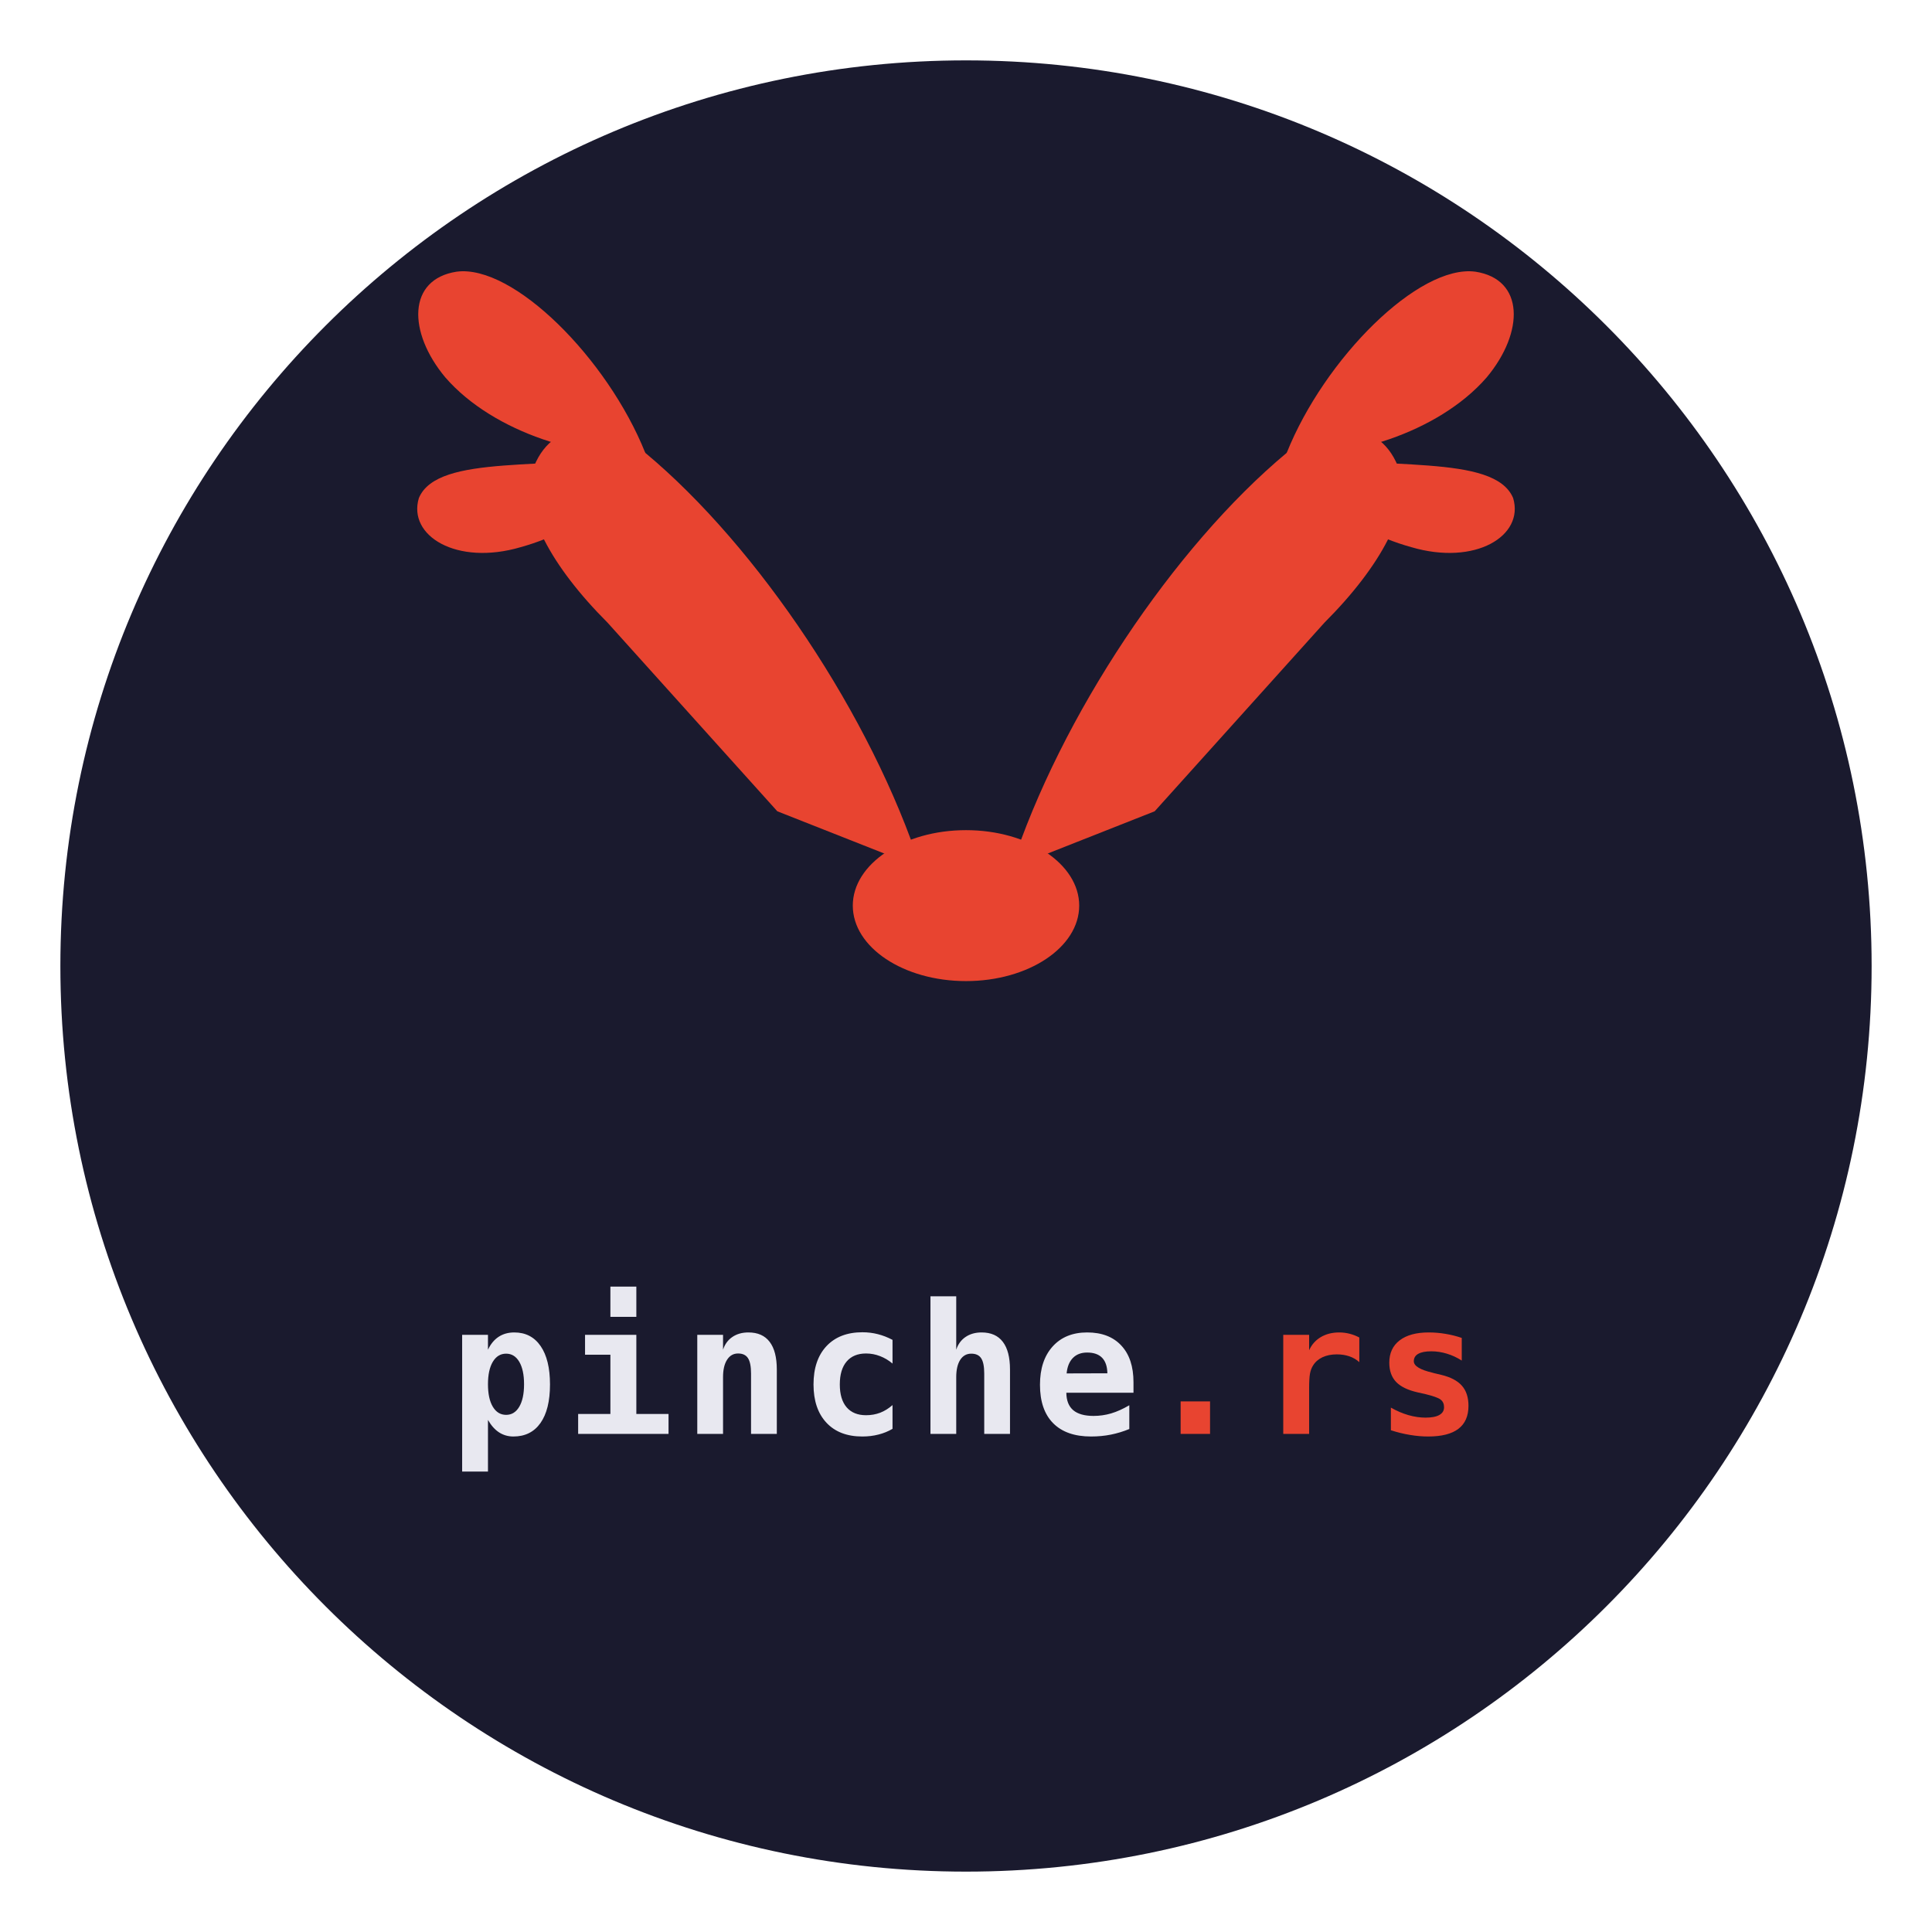
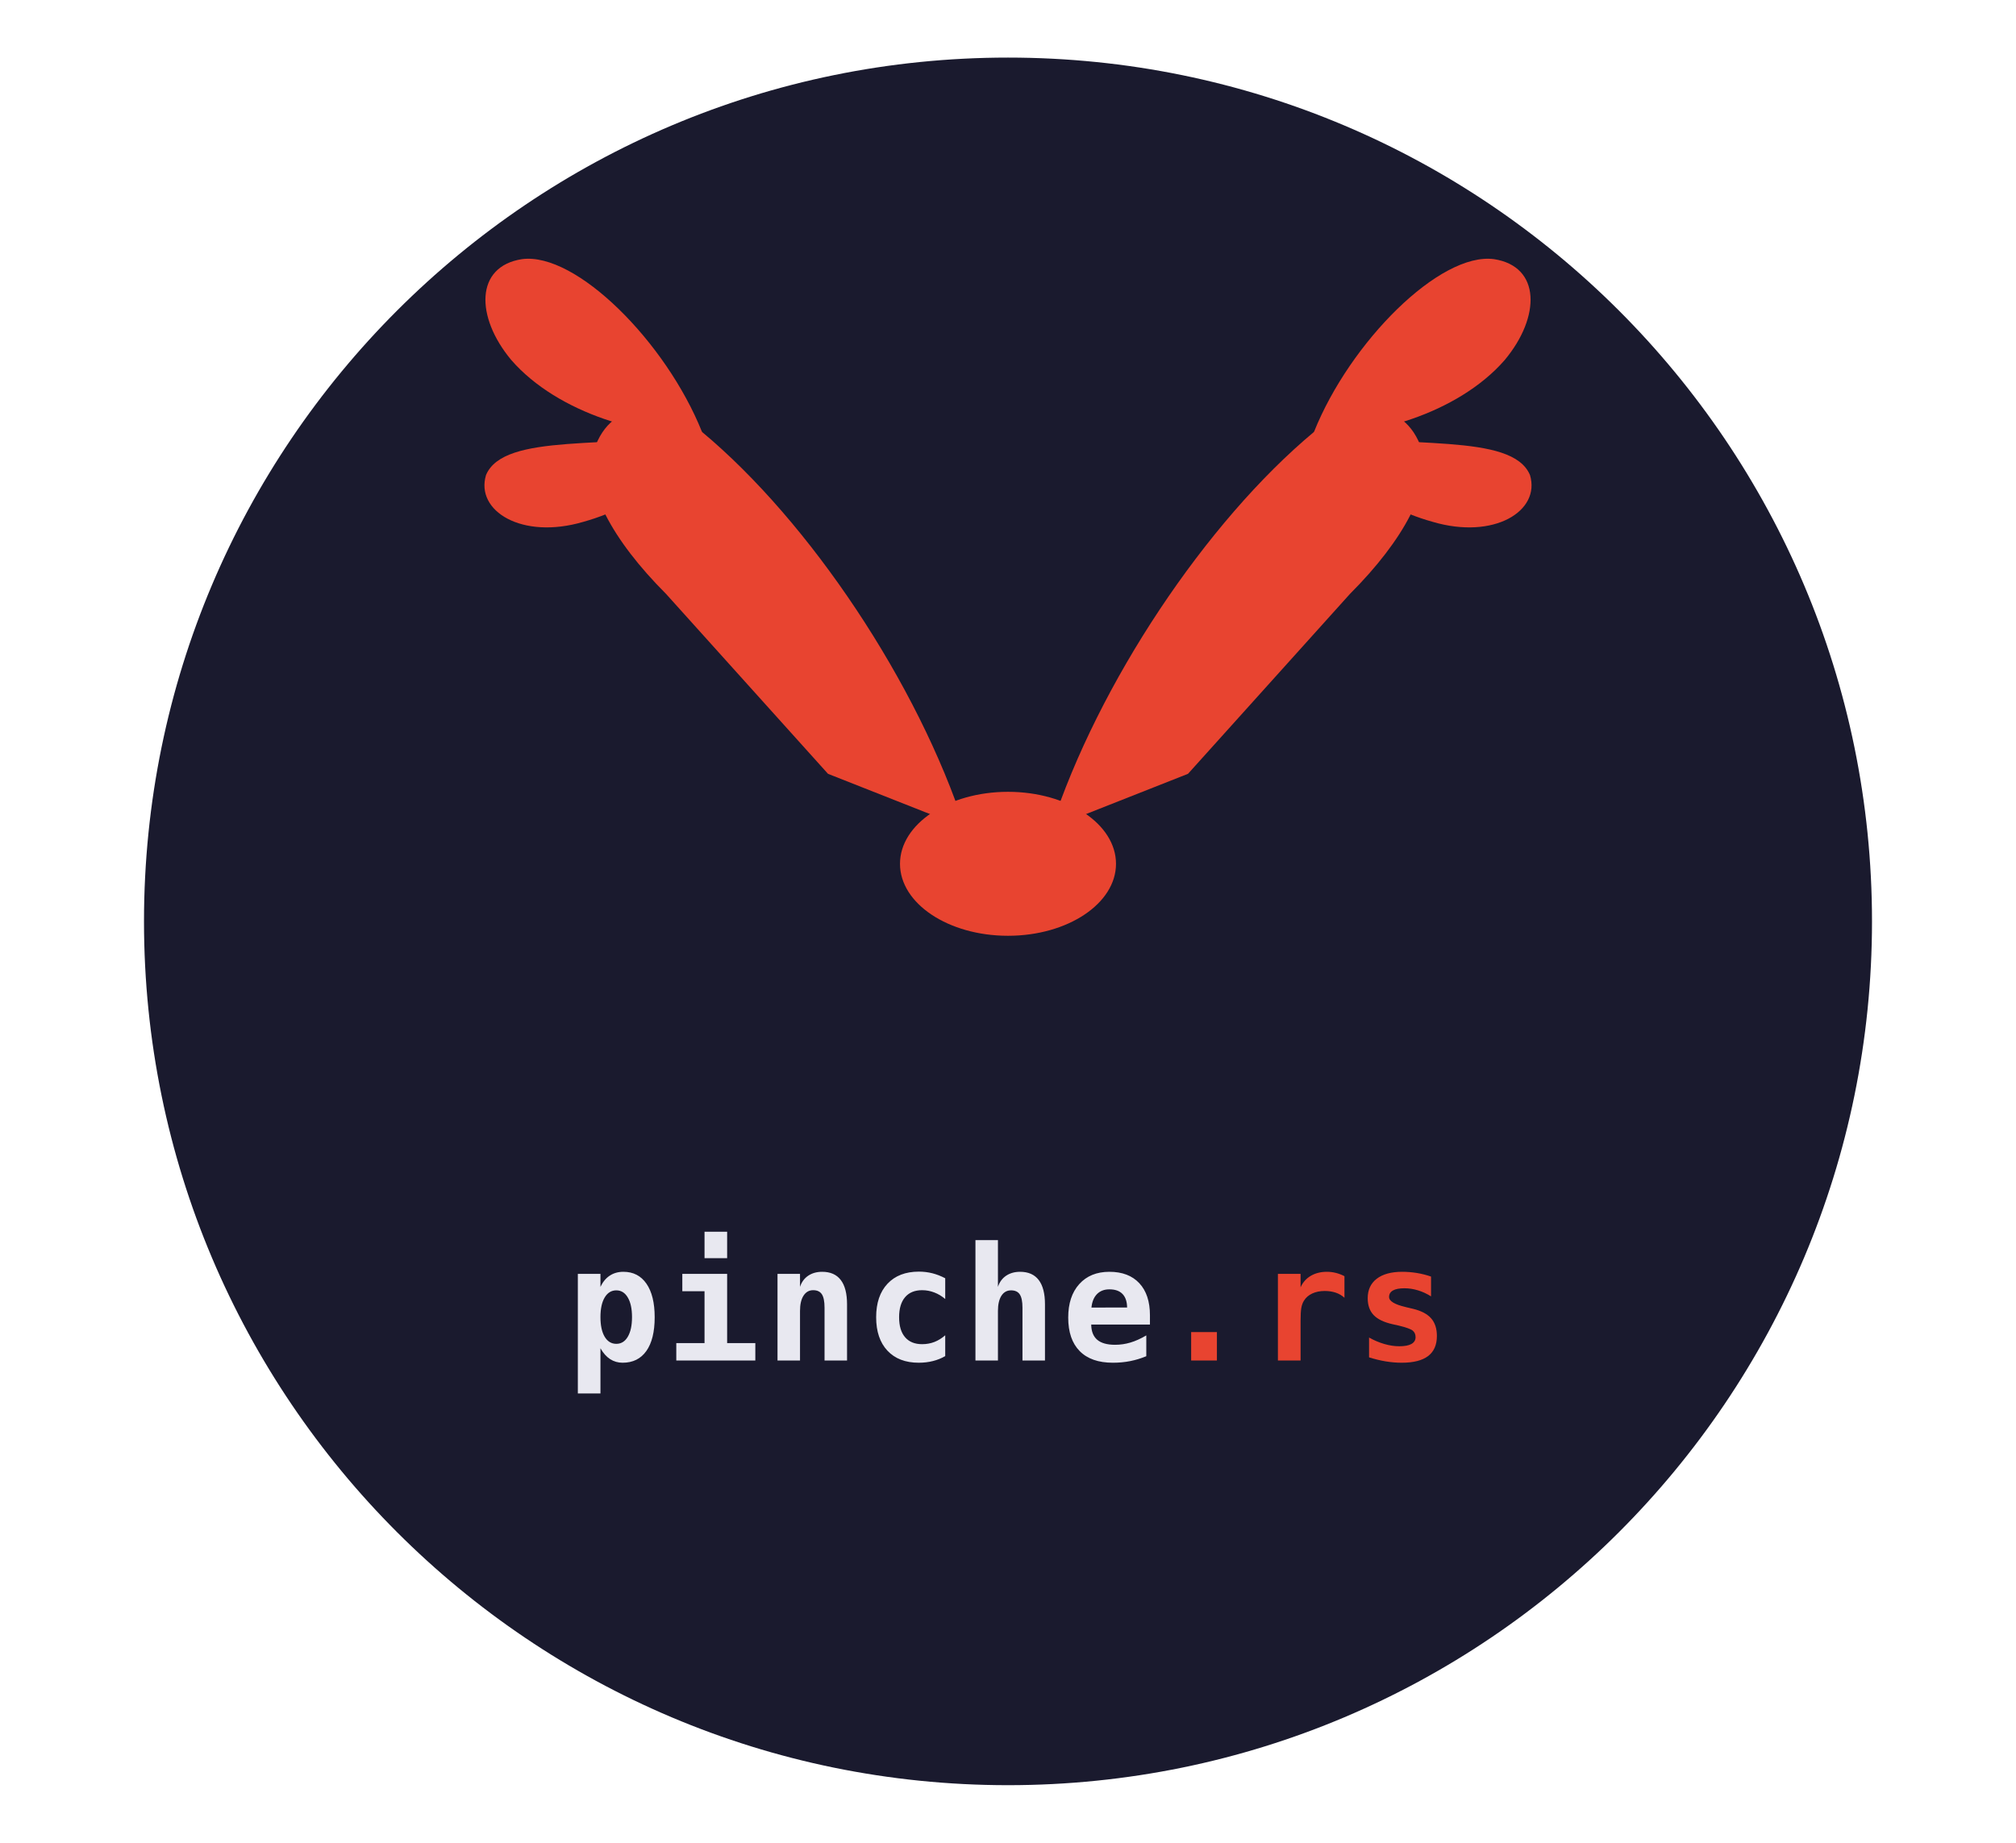
- <svg xmlns="http://www.w3.org/2000/svg" viewBox="0 0 512 512">
-   <circle cx="256" cy="256" r="240" fill="#1a1a2e" />
-   <g transform="translate(256,240)" fill="#e84430">
+ <svg xmlns="http://www.w3.org/2000/svg" viewBox="0 0 560 512">
+   <circle cx="280" cy="256" r="240" fill="#1a1a2e" />
+   <g transform="translate(280,240)" fill="#e84430">
    <path d="M-12,-10 C-25,-50 -55,-95 -85,-120              C-95,-128 -110,-130 -115,-115              C-118,-105 -110,-90 -95,-75              L-50,-25 Z" />
    <path d="M-85,-120 C-95,-145 -120,-170 -135,-168              C-148,-166 -148,-152 -138,-140              C-125,-125 -100,-118 -85,-120 Z" />
    <path d="M-85,-120 C-110,-115 -140,-120 -145,-108              C-148,-98 -135,-90 -118,-95              C-100,-100 -88,-112 -85,-120 Z" />
    <path d="M12,-10 C25,-50 55,-95 85,-120              C95,-128 110,-130 115,-115              C118,-105 110,-90 95,-75              L50,-25 Z" />
    <path d="M85,-120 C95,-145 120,-170 135,-168              C148,-166 148,-152 138,-140              C125,-125 100,-118 85,-120 Z" />
    <path d="M85,-120 C110,-115 140,-120 145,-108              C148,-98 135,-90 118,-95              C100,-100 88,-112 85,-120 Z" />
    <ellipse cx="0" cy="0" rx="30" ry="20" />
  </g>
-   <text x="256" y="380" text-anchor="middle" font-family="'SF Mono','Fira Code','Consolas',monospace" font-size="48" font-weight="700" fill="#e8e8f0" letter-spacing="2">pinche<tspan fill="#e84430">.rs</tspan>
+   <text x="280" y="378" text-anchor="middle" font-family="'SF Mono','Fira Code','Consolas',monospace" font-size="44" font-weight="700" fill="#e8e8f0" letter-spacing="1">pinche<tspan fill="#e84430">.rs</tspan>
  </text>
</svg>
